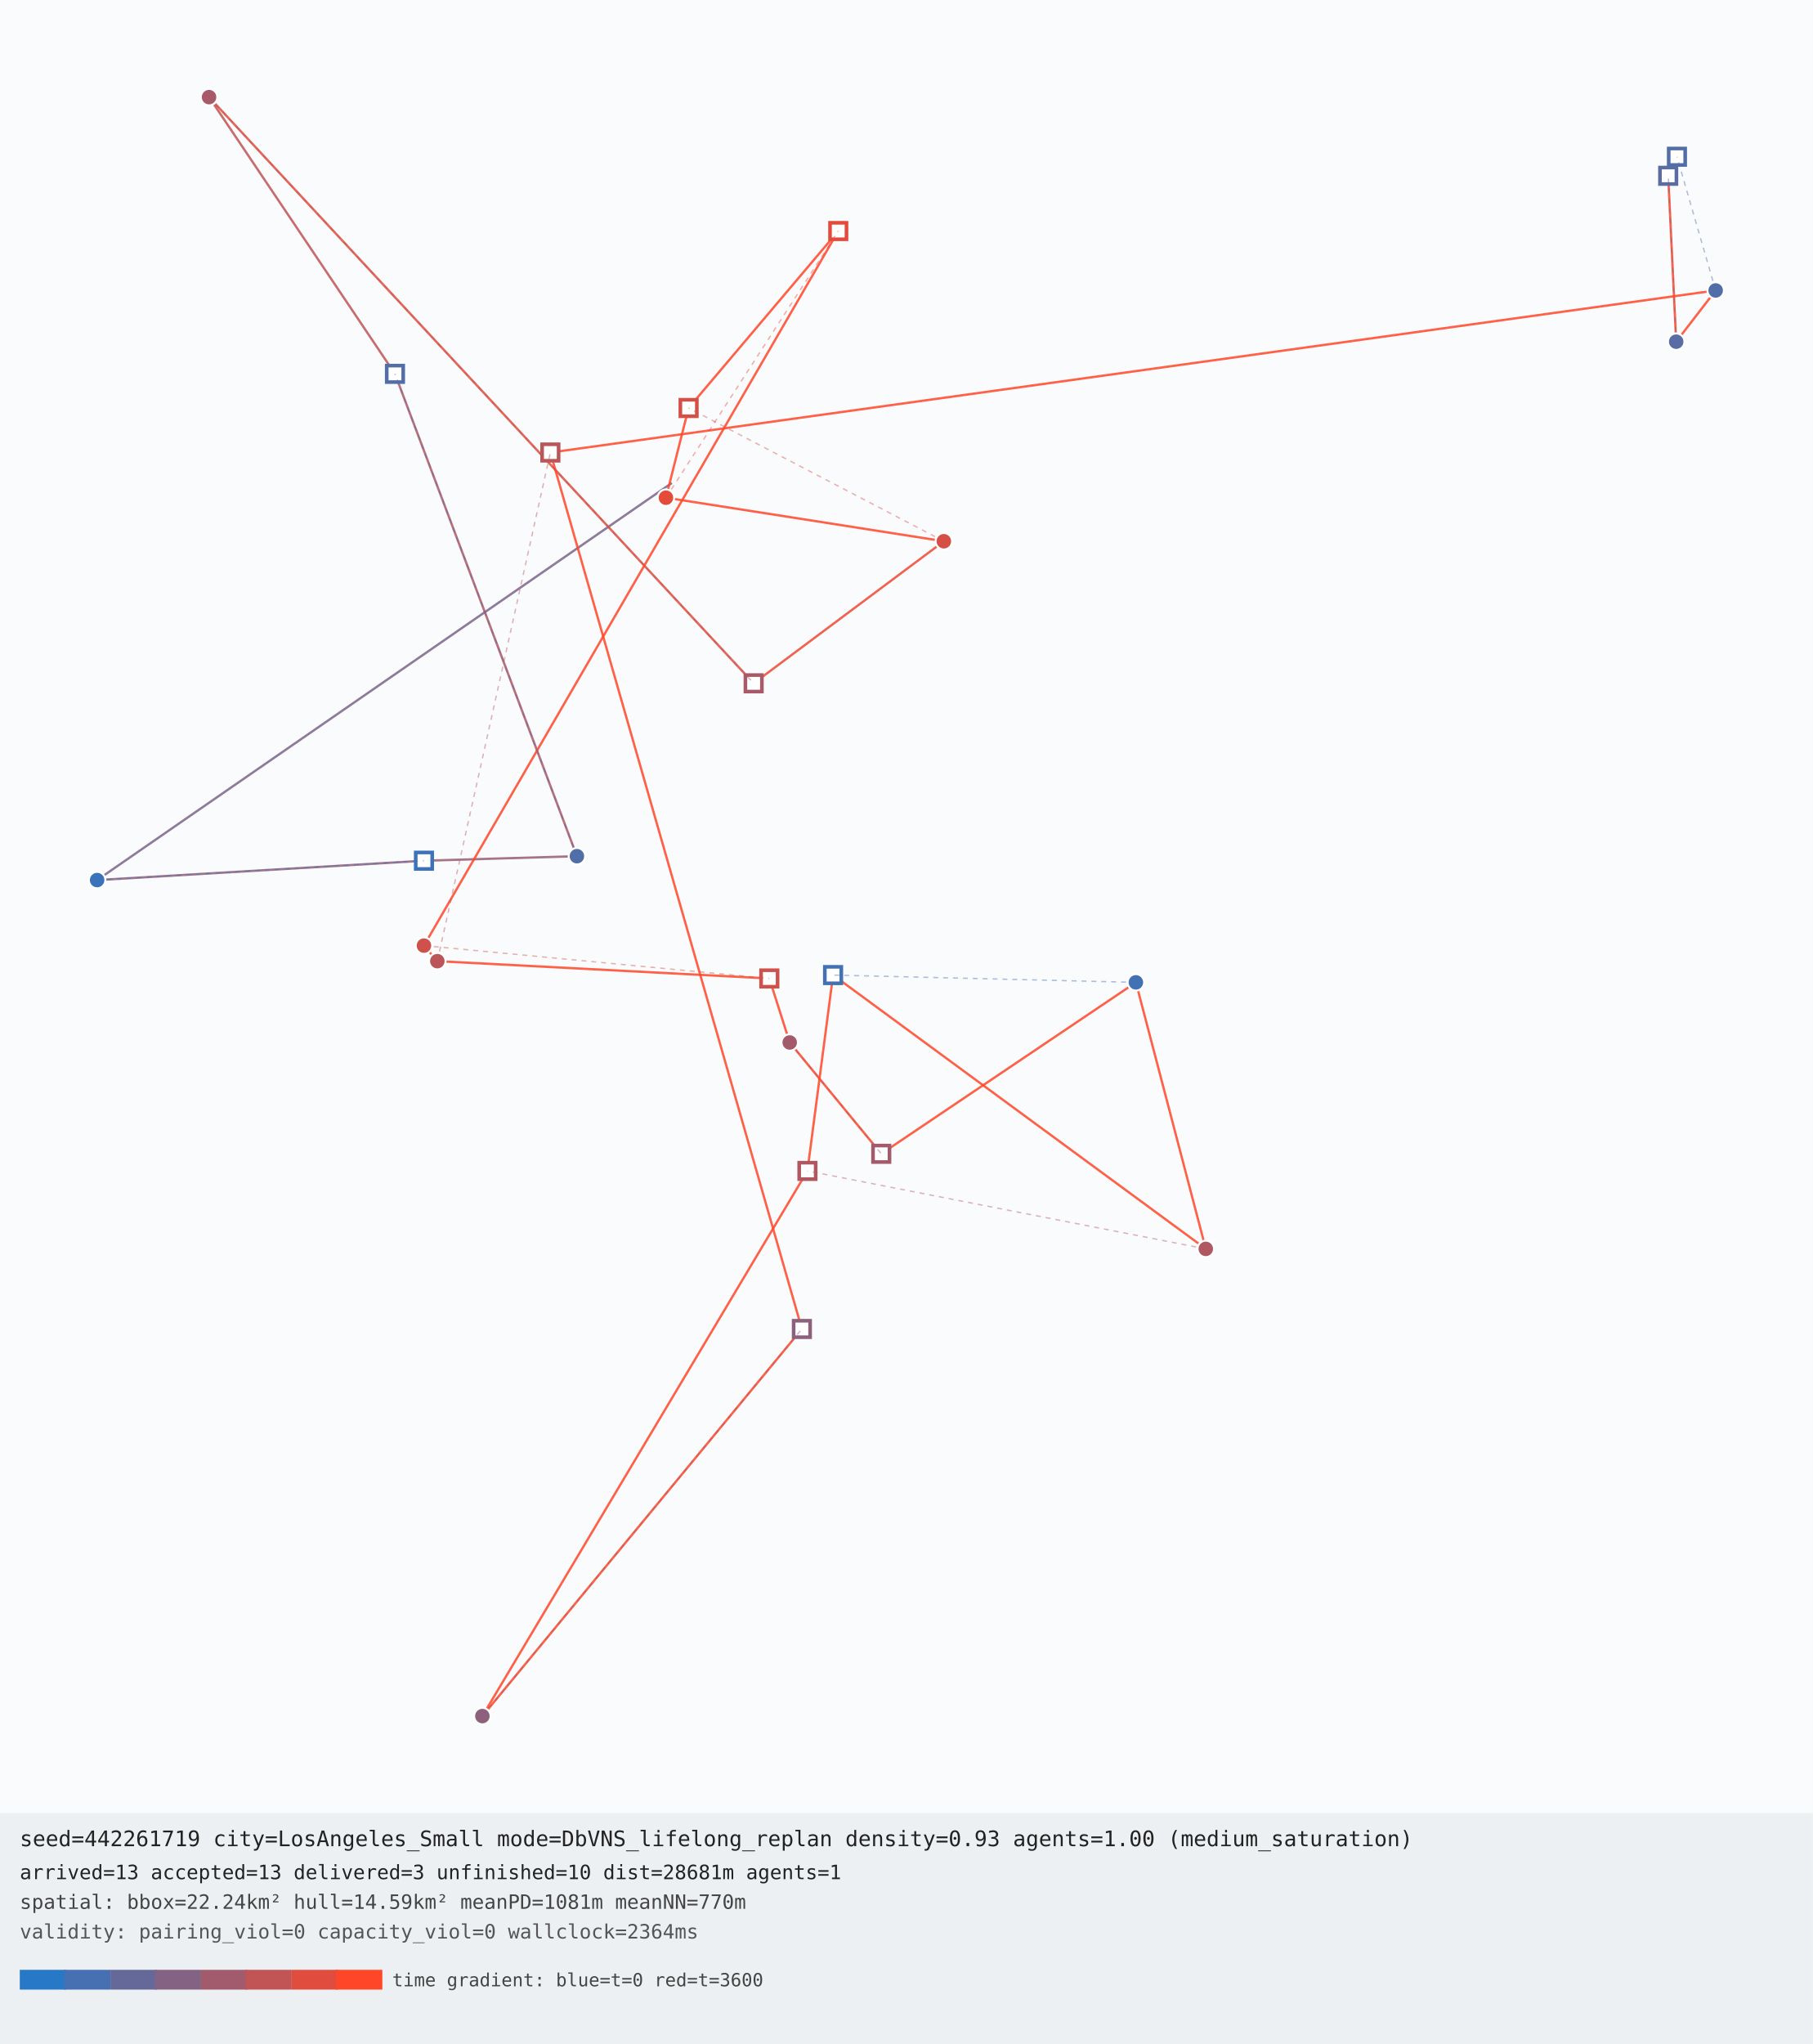
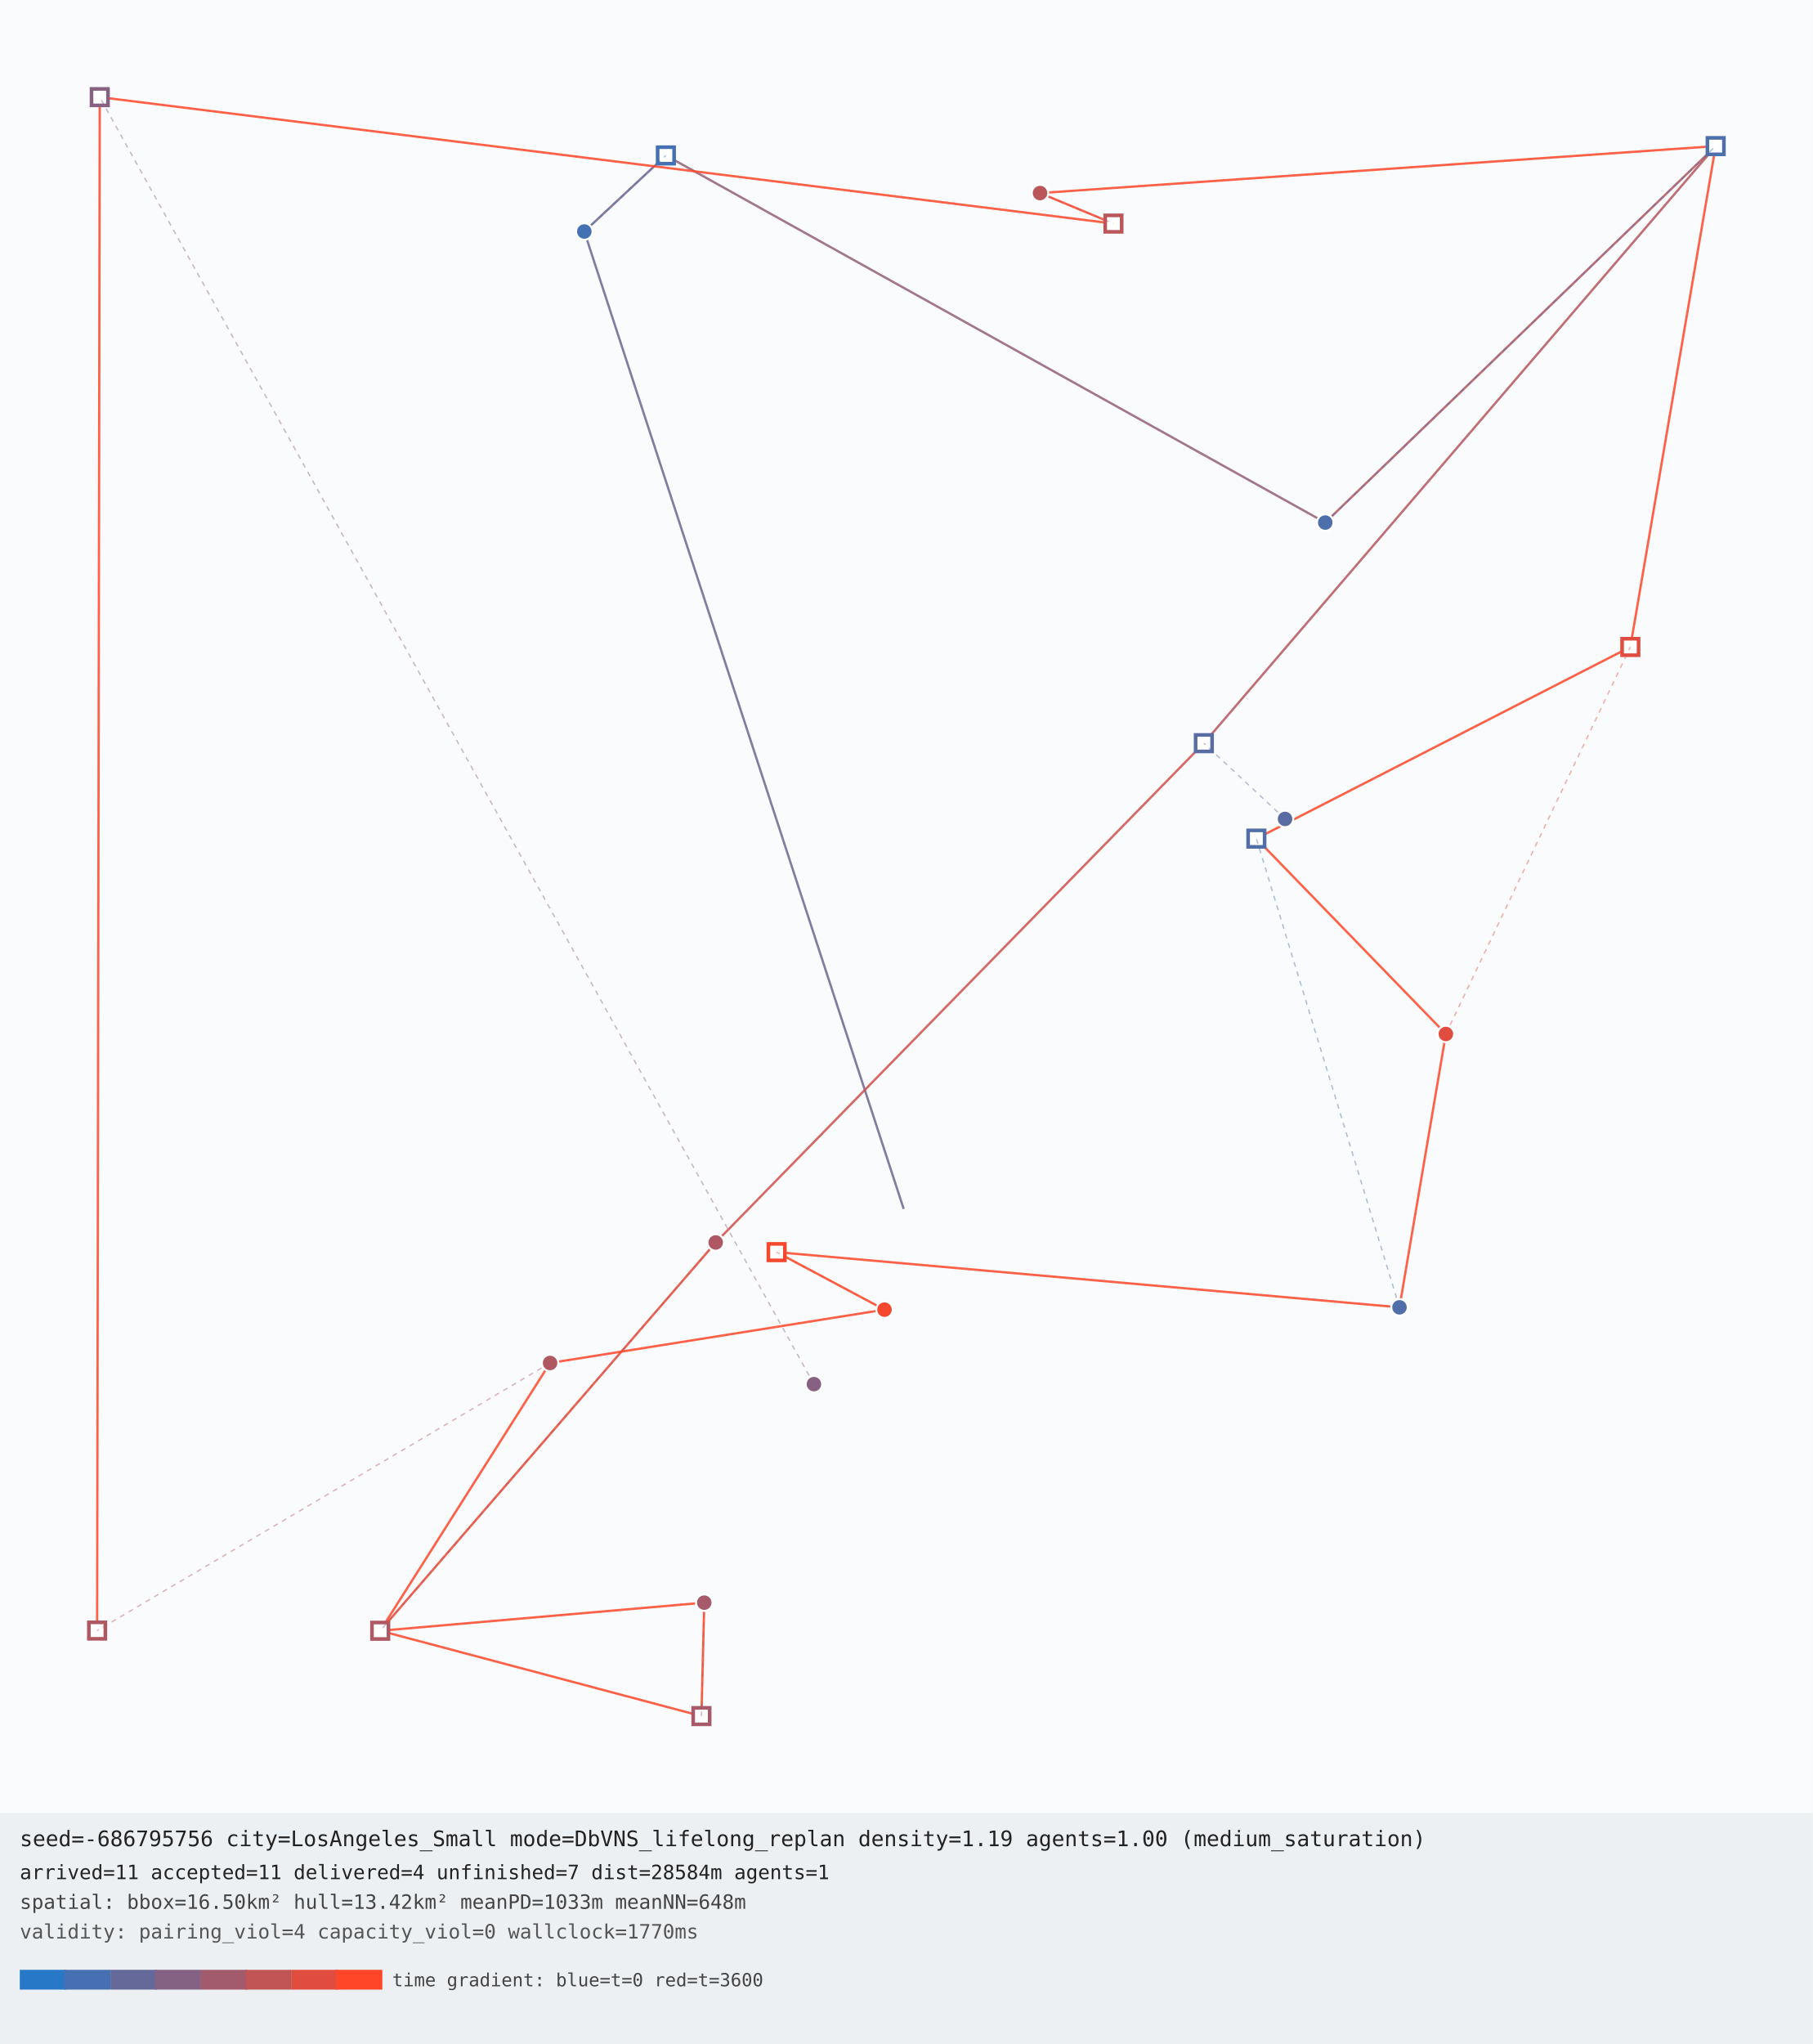
<svg xmlns="http://www.w3.org/2000/svg" width="1100" height="1240">
  <rect width="1100" height="1100" fill="#fafbfc" />
-   <line x1="407.678" y1="292.986" x2="58.929" y2="533.897" stroke="rgb(123,100,137)" stroke-width="1.4" opacity="0.85" />
-   <line x1="58.929" y1="533.897" x2="257.258" y2="522.15" stroke="rgb(143,95,123)" stroke-width="1.4" opacity="0.85" />
-   <line x1="257.258" y1="522.15" x2="350.067" y2="519.408" stroke="rgb(152,93,116)" stroke-width="1.4" opacity="0.85" />
-   <line x1="350.067" y1="519.408" x2="239.669" y2="226.797" stroke="rgb(174,88,100)" stroke-width="1.4" opacity="0.85" />
-   <line x1="239.669" y1="226.797" x2="126.851" y2="58.929" stroke="rgb(191,84,87)" stroke-width="1.4" opacity="0.85" />
-   <line x1="126.851" y1="58.929" x2="457.315" y2="414.536" stroke="rgb(227,76,60)" stroke-width="1.4" opacity="0.85" />
-   <line x1="457.315" y1="414.536" x2="572.731" y2="328.351" stroke="rgb(239,73,51)" stroke-width="1.4" opacity="0.85" />
-   <line x1="572.731" y1="328.351" x2="404.098" y2="301.934" stroke="rgb(255,70,40)" stroke-width="1.4" opacity="0.85" />
-   <line x1="404.098" y1="301.934" x2="417.843" y2="247.514" stroke="rgb(255,70,40)" stroke-width="1.4" opacity="0.85" />
-   <line x1="417.843" y1="247.514" x2="508.655" y2="140.16" stroke="rgb(255,70,40)" stroke-width="1.4" opacity="0.85" />
-   <line x1="508.655" y1="140.16" x2="257.256" y2="573.655" stroke="rgb(255,70,40)" stroke-width="1.4" opacity="0.85" />
-   <line x1="257.256" y1="573.655" x2="265.372" y2="583.087" stroke="rgb(255,70,40)" stroke-width="1.4" opacity="0.85" />
-   <line x1="265.372" y1="583.087" x2="466.835" y2="593.593" stroke="rgb(255,70,40)" stroke-width="1.4" opacity="0.85" />
-   <line x1="466.835" y1="593.593" x2="479.19" y2="632.42" stroke="rgb(255,70,40)" stroke-width="1.4" opacity="0.85" />
-   <line x1="479.19" y1="632.42" x2="534.753" y2="699.954" stroke="rgb(255,70,40)" stroke-width="1.4" opacity="0.85" />
-   <line x1="534.753" y1="699.954" x2="689.258" y2="595.954" stroke="rgb(255,70,40)" stroke-width="1.4" opacity="0.85" />
-   <line x1="689.258" y1="595.954" x2="731.668" y2="757.637" stroke="rgb(255,70,40)" stroke-width="1.4" opacity="0.85" />
-   <line x1="731.668" y1="757.637" x2="505.511" y2="591.529" stroke="rgb(255,70,40)" stroke-width="1.4" opacity="0.85" />
-   <line x1="505.511" y1="591.529" x2="489.949" y2="710.343" stroke="rgb(255,70,40)" stroke-width="1.4" opacity="0.85" />
-   <line x1="489.949" y1="710.343" x2="292.7" y2="1041.07" stroke="rgb(255,70,40)" stroke-width="1.4" opacity="0.85" />
-   <line x1="292.7" y1="1041.07" x2="486.577" y2="806.227" stroke="rgb(255,70,40)" stroke-width="1.4" opacity="0.85" />
-   <line x1="486.577" y1="806.227" x2="333.965" y2="274.521" stroke="rgb(255,70,40)" stroke-width="1.4" opacity="0.85" />
-   <line x1="333.965" y1="274.521" x2="1041.07" y2="176.197" stroke="rgb(255,70,40)" stroke-width="1.4" opacity="0.85" />
-   <line x1="1041.07" y1="176.197" x2="1017.11" y2="207.279" stroke="rgb(255,70,40)" stroke-width="1.4" opacity="0.85" />
-   <line x1="1017.11" y1="207.279" x2="1012.26" y2="106.646" stroke="rgb(255,70,40)" stroke-width="1.4" opacity="0.85" />
-   <line x1="1012.26" y1="106.646" x2="1017.57" y2="95.09" stroke="rgb(255,70,40)" stroke-width="1.4" opacity="0.85" />
-   <circle cx="58.929" cy="533.897" r="5" fill="rgb(58,115,186)" stroke="white" stroke-width="1.2" />
-   <rect x="252.258" y="517.15" width="10" height="10" fill="white" stroke="rgb(58,115,186)" stroke-width="2.2" />
-   <line x1="58.929" y1="533.897" x2="257.258" y2="522.15" stroke="rgb(58,115,186)" stroke-width="0.8" stroke-dasharray="3,3" opacity="0.45" />
-   <circle cx="350.067" cy="519.408" r="5" fill="rgb(81,110,168)" stroke="white" stroke-width="1.2" />
-   <rect x="234.669" y="221.797" width="10" height="10" fill="white" stroke="rgb(81,110,168)" stroke-width="2.2" />
-   <line x1="350.067" y1="519.408" x2="239.669" y2="226.797" stroke="rgb(81,110,168)" stroke-width="0.8" stroke-dasharray="3,3" opacity="0.45" />
-   <circle cx="126.851" cy="58.929" r="5" fill="rgb(168,90,104)" stroke="white" stroke-width="1.2" />
-   <rect x="452.315" y="409.536" width="10" height="10" fill="white" stroke="rgb(168,90,104)" stroke-width="2.2" />
-   <line x1="126.851" y1="58.929" x2="457.315" y2="414.536" stroke="rgb(168,90,104)" stroke-width="0.8" stroke-dasharray="3,3" opacity="0.45" />
-   <circle cx="689.258" cy="595.954" r="5" fill="rgb(66,113,180)" stroke="white" stroke-width="1.2" />
-   <rect x="500.511" y="586.529" width="10" height="10" fill="white" stroke="rgb(66,113,180)" stroke-width="2.2" />
-   <line x1="689.258" y1="595.954" x2="505.511" y2="591.529" stroke="rgb(66,113,180)" stroke-width="0.8" stroke-dasharray="3,3" opacity="0.45" />
-   <circle cx="1041.07" cy="176.197" r="5" fill="rgb(81,110,168)" stroke="white" stroke-width="1.2" />
-   <rect x="1012.57" y="90.09" width="10" height="10" fill="white" stroke="rgb(81,110,168)" stroke-width="2.2" />
-   <line x1="1041.07" y1="176.197" x2="1017.57" y2="95.09" stroke="rgb(81,110,168)" stroke-width="0.8" stroke-dasharray="3,3" opacity="0.45" />
-   <circle cx="1017.11" cy="207.279" r="5" fill="rgb(89,108,163)" stroke="white" stroke-width="1.2" />
-   <rect x="1007.26" y="101.646" width="10" height="10" fill="white" stroke="rgb(89,108,163)" stroke-width="2.2" />
-   <line x1="1017.11" y1="207.279" x2="1012.26" y2="106.646" stroke="rgb(89,108,163)" stroke-width="0.8" stroke-dasharray="3,3" opacity="0.45" />
-   <circle cx="292.7" cy="1041.07" r="5" fill="rgb(141,96,124)" stroke="white" stroke-width="1.2" />
-   <rect x="481.577" y="801.227" width="10" height="10" fill="white" stroke="rgb(141,96,124)" stroke-width="2.2" />
-   <line x1="292.7" y1="1041.07" x2="486.577" y2="806.227" stroke="rgb(141,96,124)" stroke-width="0.8" stroke-dasharray="3,3" opacity="0.45" />
-   <circle cx="479.19" cy="632.42" r="5" fill="rgb(163,91,108)" stroke="white" stroke-width="1.2" />
-   <rect x="529.753" y="694.954" width="10" height="10" fill="white" stroke="rgb(163,91,108)" stroke-width="2.2" />
-   <line x1="479.19" y1="632.42" x2="534.753" y2="699.954" stroke="rgb(163,91,108)" stroke-width="0.8" stroke-dasharray="3,3" opacity="0.45" />
-   <circle cx="731.668" cy="757.637" r="5" fill="rgb(176,88,98)" stroke="white" stroke-width="1.2" />
-   <rect x="484.949" y="705.343" width="10" height="10" fill="white" stroke="rgb(176,88,98)" stroke-width="2.2" />
-   <line x1="731.668" y1="757.637" x2="489.949" y2="710.343" stroke="rgb(176,88,98)" stroke-width="0.8" stroke-dasharray="3,3" opacity="0.45" />
-   <circle cx="265.372" cy="583.087" r="5" fill="rgb(186,85,90)" stroke="white" stroke-width="1.2" />
-   <rect x="328.965" y="269.521" width="10" height="10" fill="white" stroke="rgb(186,85,90)" stroke-width="2.2" />
-   <line x1="265.372" y1="583.087" x2="333.965" y2="274.521" stroke="rgb(186,85,90)" stroke-width="0.8" stroke-dasharray="3,3" opacity="0.45" />
-   <circle cx="257.256" cy="573.655" r="5" fill="rgb(206,81,75)" stroke="white" stroke-width="1.2" />
-   <rect x="461.835" y="588.593" width="10" height="10" fill="white" stroke="rgb(206,81,75)" stroke-width="2.2" />
-   <line x1="257.256" y1="573.655" x2="466.835" y2="593.593" stroke="rgb(206,81,75)" stroke-width="0.8" stroke-dasharray="3,3" opacity="0.45" />
-   <circle cx="572.731" cy="328.351" r="5" fill="rgb(213,79,71)" stroke="white" stroke-width="1.2" />
-   <rect x="412.843" y="242.514" width="10" height="10" fill="white" stroke="rgb(213,79,71)" stroke-width="2.2" />
-   <line x1="572.731" y1="328.351" x2="417.843" y2="247.514" stroke="rgb(213,79,71)" stroke-width="0.8" stroke-dasharray="3,3" opacity="0.45" />
-   <circle cx="404.098" cy="301.934" r="5" fill="rgb(229,75,58)" stroke="white" stroke-width="1.2" />
-   <rect x="503.655" y="135.16" width="10" height="10" fill="white" stroke="rgb(229,75,58)" stroke-width="2.2" />
-   <line x1="404.098" y1="301.934" x2="508.655" y2="140.16" stroke="rgb(229,75,58)" stroke-width="0.8" stroke-dasharray="3,3" opacity="0.45" />
+   <line x1="548.361" y1="733.398" x2="354.56" y2="140.441" stroke="rgb(112,103,146)" stroke-width="1.4" opacity="0.85" />
+   <line x1="354.56" y1="140.441" x2="404.053" y2="94.287" stroke="rgb(117,101,142)" stroke-width="1.4" opacity="0.85" />
+   <line x1="404.053" y1="94.287" x2="804.161" y2="317.013" stroke="rgb(147,95,120)" stroke-width="1.4" opacity="0.85" />
+   <line x1="804.161" y1="317.013" x2="1041.07" y2="88.634" stroke="rgb(178,87,96)" stroke-width="1.4" opacity="0.85" />
+   <line x1="1041.07" y1="88.634" x2="730.496" y2="450.851" stroke="rgb(182,86,93)" stroke-width="1.4" opacity="0.85" />
+   <line x1="730.496" y1="450.851" x2="434.29" y2="753.745" stroke="rgb(208,80,74)" stroke-width="1.4" opacity="0.85" />
+   <line x1="434.29" y1="753.745" x2="230.719" y2="989.305" stroke="rgb(236,74,53)" stroke-width="1.4" opacity="0.85" />
+   <line x1="230.719" y1="989.305" x2="427.35" y2="972.248" stroke="rgb(254,70,40)" stroke-width="1.4" opacity="0.85" />
+   <line x1="427.35" y1="972.248" x2="425.629" y2="1041.07" stroke="rgb(255,70,40)" stroke-width="1.4" opacity="0.85" />
+   <line x1="425.629" y1="1041.07" x2="230.719" y2="989.305" stroke="rgb(255,70,40)" stroke-width="1.4" opacity="0.85" />
+   <line x1="230.719" y1="989.305" x2="333.787" y2="826.855" stroke="rgb(255,70,40)" stroke-width="1.4" opacity="0.85" />
+   <line x1="333.787" y1="826.855" x2="536.708" y2="794.5" stroke="rgb(255,70,40)" stroke-width="1.4" opacity="0.85" />
+   <line x1="536.708" y1="794.5" x2="471.258" y2="759.61" stroke="rgb(255,70,40)" stroke-width="1.4" opacity="0.85" />
+   <line x1="471.258" y1="759.61" x2="849.204" y2="793.093" stroke="rgb(255,70,40)" stroke-width="1.4" opacity="0.85" />
+   <line x1="849.204" y1="793.093" x2="877.351" y2="627.255" stroke="rgb(255,70,40)" stroke-width="1.4" opacity="0.85" />
+   <line x1="877.351" y1="627.255" x2="762.368" y2="508.75" stroke="rgb(255,70,40)" stroke-width="1.4" opacity="0.85" />
+   <line x1="762.368" y1="508.75" x2="989.292" y2="392.485" stroke="rgb(255,70,40)" stroke-width="1.4" opacity="0.85" />
+   <line x1="989.292" y1="392.485" x2="1041.07" y2="88.634" stroke="rgb(255,70,40)" stroke-width="1.4" opacity="0.85" />
+   <line x1="1041.07" y1="88.634" x2="631.092" y2="117.119" stroke="rgb(255,70,40)" stroke-width="1.4" opacity="0.85" />
+   <line x1="631.092" y1="117.119" x2="675.636" y2="135.644" stroke="rgb(255,70,40)" stroke-width="1.4" opacity="0.85" />
+   <line x1="675.636" y1="135.644" x2="60.528" y2="58.929" stroke="rgb(255,70,40)" stroke-width="1.4" opacity="0.85" />
+   <line x1="60.528" y1="58.929" x2="58.929" y2="989.193" stroke="rgb(255,70,40)" stroke-width="1.4" opacity="0.85" />
+   <circle cx="354.56" cy="140.441" r="5" fill="rgb(68,113,179)" stroke="white" stroke-width="1.2" />
+   <rect x="399.053" y="89.287" width="10" height="10" fill="white" stroke="rgb(68,113,179)" stroke-width="2.2" />
+   <line x1="354.56" y1="140.441" x2="404.053" y2="94.287" stroke="rgb(68,113,179)" stroke-width="0.8" stroke-dasharray="3,3" opacity="0.45" />
+   <circle cx="804.161" cy="317.013" r="5" fill="rgb(77,111,172)" stroke="white" stroke-width="1.2" />
+   <rect x="1036.07" y="83.634" width="10" height="10" fill="white" stroke="rgb(77,111,172)" stroke-width="2.2" />
+   <line x1="804.161" y1="317.013" x2="1041.07" y2="88.634" stroke="rgb(77,111,172)" stroke-width="0.8" stroke-dasharray="3,3" opacity="0.45" />
+   <circle cx="779.76" cy="496.805" r="5" fill="rgb(89,108,163)" stroke="white" stroke-width="1.2" />
+   <rect x="725.496" y="445.851" width="10" height="10" fill="white" stroke="rgb(89,108,163)" stroke-width="2.2" />
+   <line x1="779.76" y1="496.805" x2="730.496" y2="450.851" stroke="rgb(89,108,163)" stroke-width="0.8" stroke-dasharray="3,3" opacity="0.45" />
+   <circle cx="434.29" cy="753.745" r="5" fill="rgb(175,88,99)" stroke="white" stroke-width="1.2" />
+   <rect x="225.719" y="984.305" width="10" height="10" fill="white" stroke="rgb(175,88,99)" stroke-width="2.2" />
+   <line x1="434.29" y1="753.745" x2="230.719" y2="989.305" stroke="rgb(175,88,99)" stroke-width="0.8" stroke-dasharray="3,3" opacity="0.45" />
+   <circle cx="849.204" cy="793.093" r="5" fill="rgb(81,110,169)" stroke="white" stroke-width="1.2" />
+   <rect x="757.368" y="503.75" width="10" height="10" fill="white" stroke="rgb(81,110,169)" stroke-width="2.2" />
+   <line x1="849.204" y1="793.093" x2="762.368" y2="508.75" stroke="rgb(81,110,169)" stroke-width="0.8" stroke-dasharray="3,3" opacity="0.45" />
+   <circle cx="493.888" cy="839.692" r="5" fill="rgb(135,97,129)" stroke="white" stroke-width="1.2" />
+   <rect x="55.528" y="53.929" width="10" height="10" fill="white" stroke="rgb(135,97,129)" stroke-width="2.2" />
+   <line x1="493.888" y1="839.692" x2="60.528" y2="58.929" stroke="rgb(135,97,129)" stroke-width="0.8" stroke-dasharray="3,3" opacity="0.45" />
+   <circle cx="427.35" cy="972.248" r="5" fill="rgb(166,90,106)" stroke="white" stroke-width="1.2" />
+   <rect x="420.629" y="1036.07" width="10" height="10" fill="white" stroke="rgb(166,90,106)" stroke-width="2.2" />
+   <line x1="427.35" y1="972.248" x2="425.629" y2="1041.07" stroke="rgb(166,90,106)" stroke-width="0.8" stroke-dasharray="3,3" opacity="0.45" />
+   <circle cx="333.787" cy="826.855" r="5" fill="rgb(176,88,98)" stroke="white" stroke-width="1.2" />
+   <rect x="53.929" y="984.193" width="10" height="10" fill="white" stroke="rgb(176,88,98)" stroke-width="2.2" />
+   <line x1="333.787" y1="826.855" x2="58.929" y2="989.193" stroke="rgb(176,88,98)" stroke-width="0.8" stroke-dasharray="3,3" opacity="0.45" />
+   <circle cx="631.092" cy="117.119" r="5" fill="rgb(186,85,90)" stroke="white" stroke-width="1.2" />
+   <rect x="670.636" y="130.644" width="10" height="10" fill="white" stroke="rgb(186,85,90)" stroke-width="2.2" />
+   <line x1="631.092" y1="117.119" x2="675.636" y2="135.644" stroke="rgb(186,85,90)" stroke-width="0.8" stroke-dasharray="3,3" opacity="0.45" />
+   <circle cx="877.351" cy="627.255" r="5" fill="rgb(224,77,62)" stroke="white" stroke-width="1.2" />
+   <rect x="984.292" y="387.485" width="10" height="10" fill="white" stroke="rgb(224,77,62)" stroke-width="2.2" />
+   <line x1="877.351" y1="627.255" x2="989.292" y2="392.485" stroke="rgb(224,77,62)" stroke-width="0.8" stroke-dasharray="3,3" opacity="0.45" />
+   <circle cx="536.708" cy="794.5" r="5" fill="rgb(245,72,46)" stroke="white" stroke-width="1.2" />
+   <rect x="466.258" y="754.61" width="10" height="10" fill="white" stroke="rgb(245,72,46)" stroke-width="2.2" />
+   <line x1="536.708" y1="794.5" x2="471.258" y2="759.61" stroke="rgb(245,72,46)" stroke-width="0.8" stroke-dasharray="3,3" opacity="0.45" />
  <rect y="1100" width="1100" height="140" fill="#edf0f3" />
-   <text x="12" y="1120" font-family="monospace" font-size="13" fill="#222">seed=442261719  city=LosAngeles_Small  mode=DbVNS_lifelong_replan  density=0.93  agents=1.00  (medium_saturation)</text>
-   <text x="12" y="1140" font-family="monospace" font-size="12" fill="#222">arrived=13 accepted=13 delivered=3 unfinished=10 dist=28681m agents=1</text>
-   <text x="12" y="1158" font-family="monospace" font-size="12" fill="#444">spatial: bbox=22.24km² hull=14.59km² meanPD=1081m meanNN=770m</text>
-   <text x="12" y="1176" font-family="monospace" font-size="12" fill="#555">validity: pairing_viol=0 capacity_viol=0 wallclock=2364ms</text>
+   <text x="12" y="1120" font-family="monospace" font-size="13" fill="#222">seed=-686795756  city=LosAngeles_Small  mode=DbVNS_lifelong_replan  density=1.19  agents=1.00  (medium_saturation)</text>
+   <text x="12" y="1140" font-family="monospace" font-size="12" fill="#222">arrived=11 accepted=11 delivered=4 unfinished=7 dist=28584m agents=1</text>
+   <text x="12" y="1158" font-family="monospace" font-size="12" fill="#444">spatial: bbox=16.50km² hull=13.42km² meanPD=1033m meanNN=648m</text>
+   <text x="12" y="1176" font-family="monospace" font-size="12" fill="#555">validity: pairing_viol=4 capacity_viol=0 wallclock=1770ms</text>
  <rect x="12" y="1195" width="28" height="12" fill="rgb(40,120,200)" />
  <rect x="39" y="1195" width="28" height="12" fill="rgb(70,112,177)" />
  <rect x="67" y="1195" width="28" height="12" fill="rgb(101,105,154)" />
  <rect x="94" y="1195" width="28" height="12" fill="rgb(132,98,131)" />
  <rect x="122" y="1195" width="28" height="12" fill="rgb(162,91,108)" />
  <rect x="149" y="1195" width="28" height="12" fill="rgb(193,84,85)" />
  <rect x="177" y="1195" width="28" height="12" fill="rgb(224,77,62)" />
  <rect x="204" y="1195" width="28" height="12" fill="rgb(255,70,40)" />
  <text x="238" y="1205" font-family="monospace" font-size="11" fill="#444">time gradient: blue=t=0  red=t=3600</text>
</svg>
